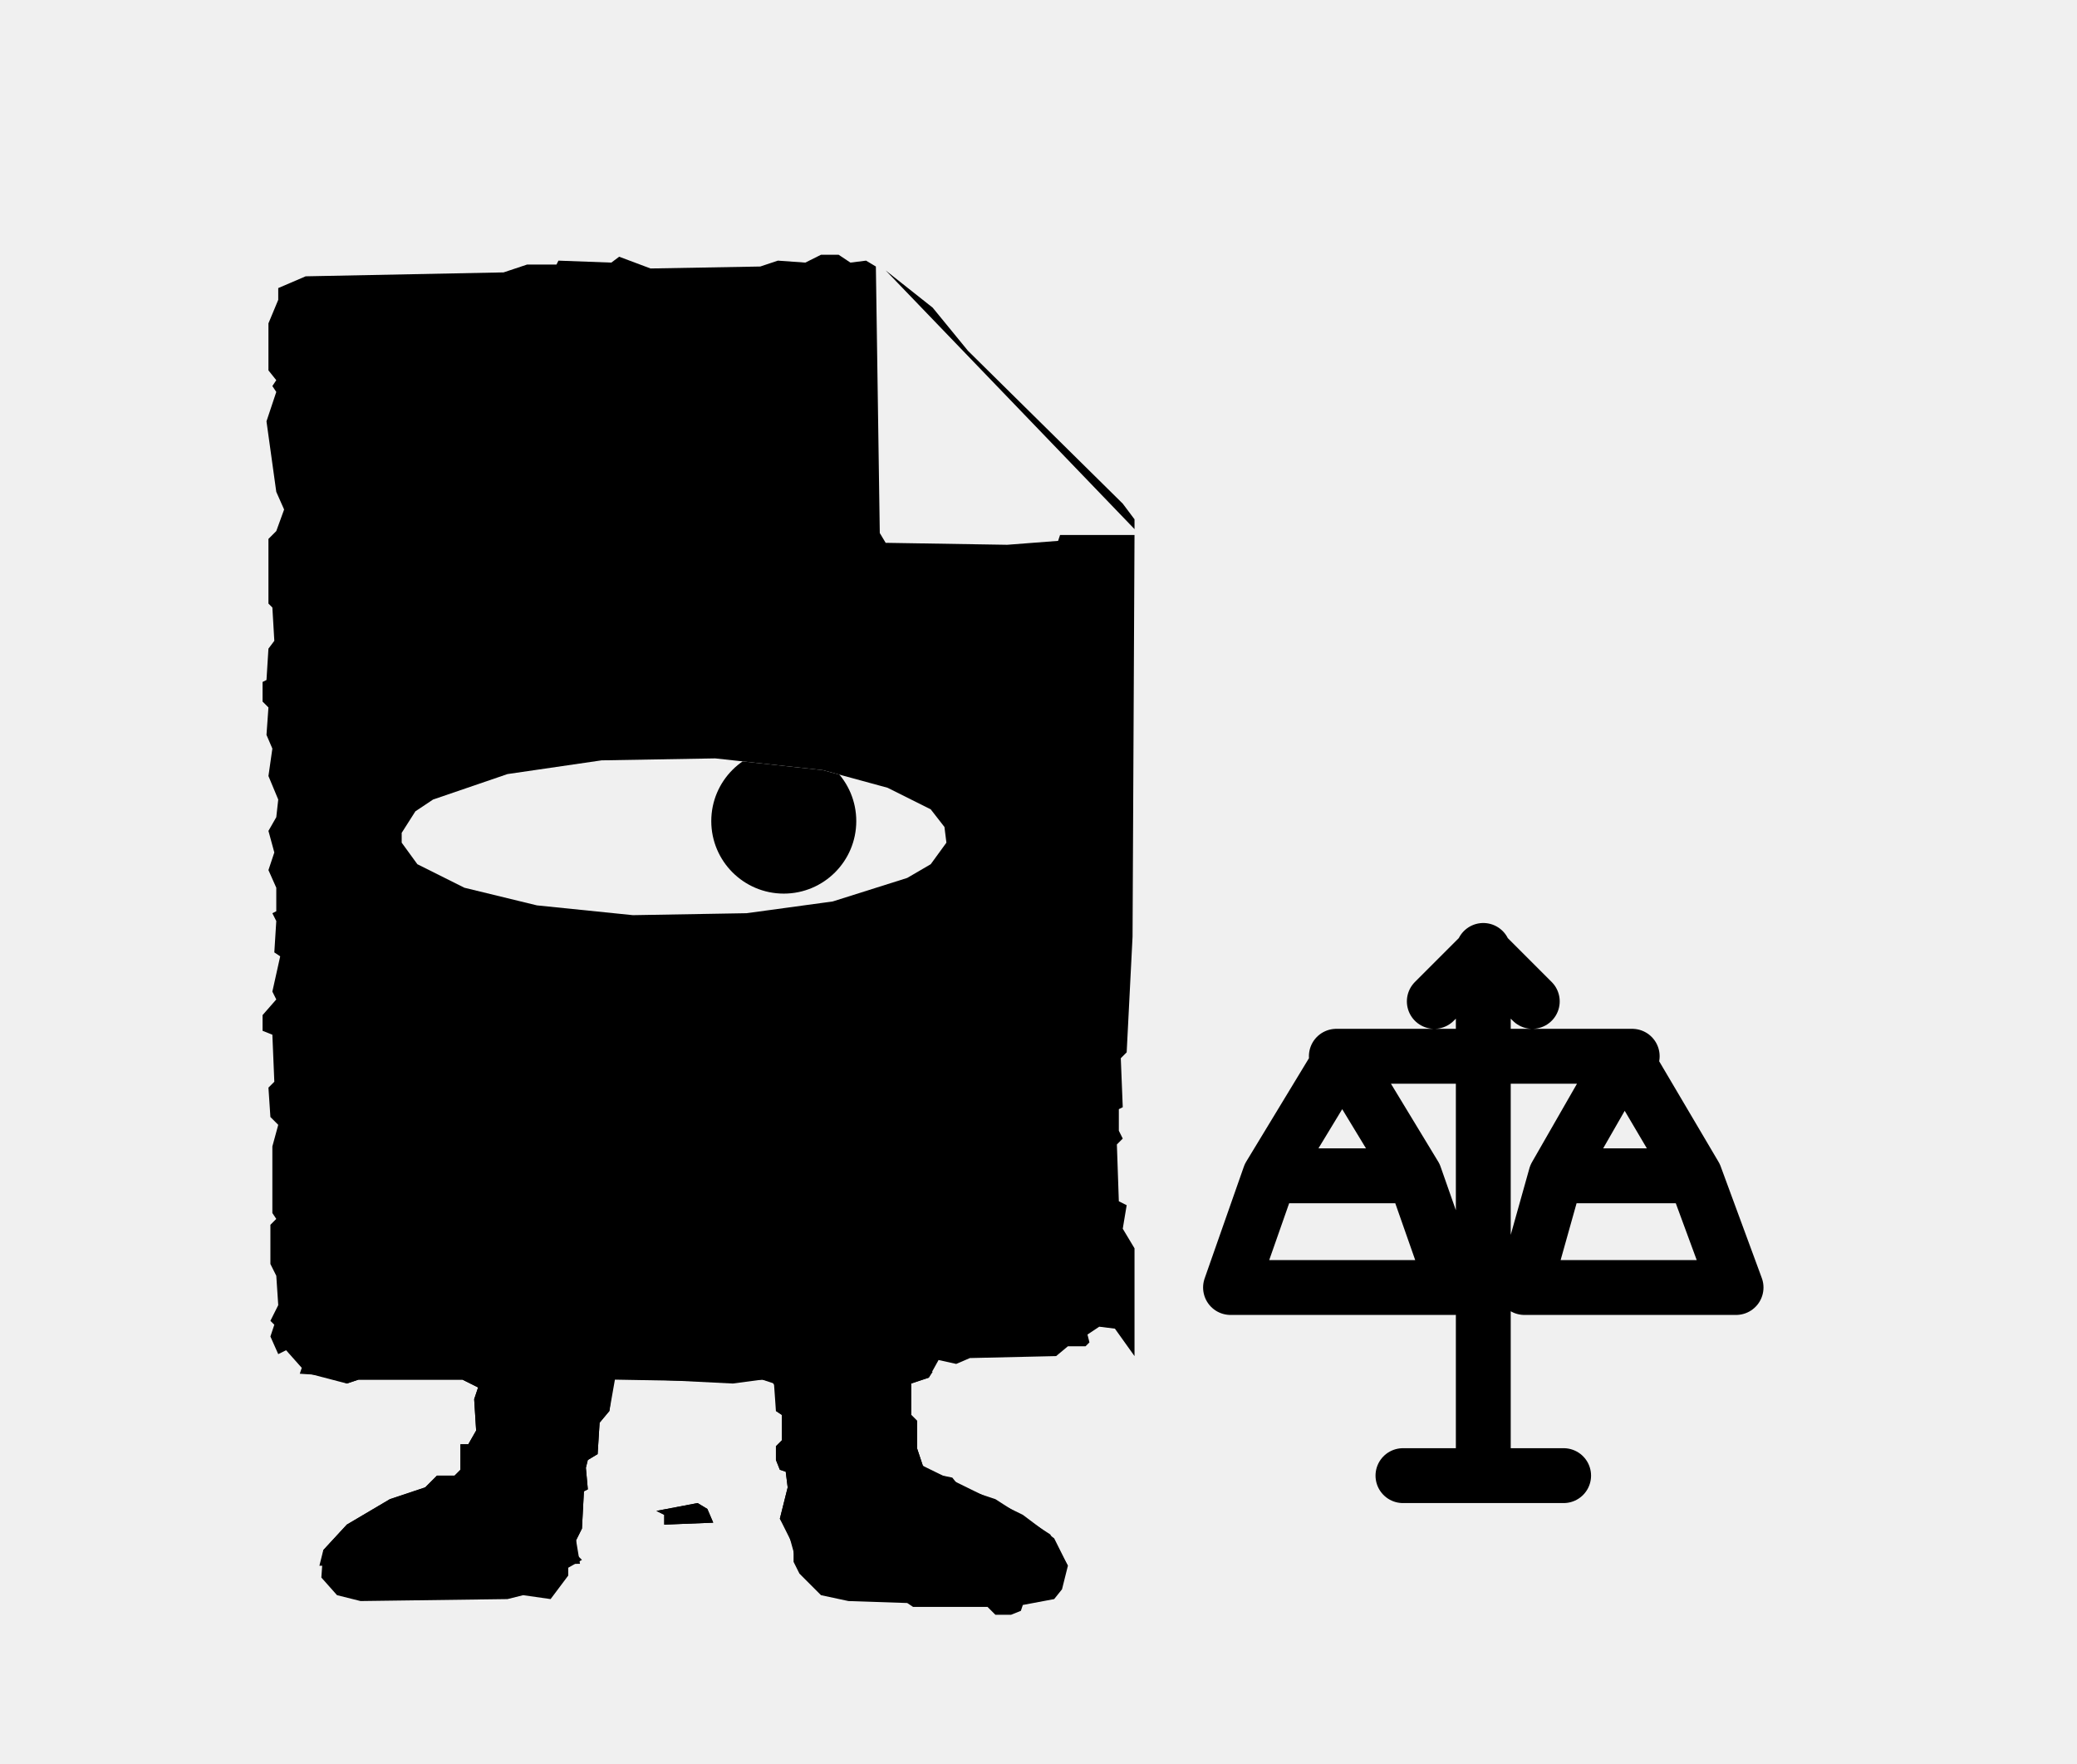
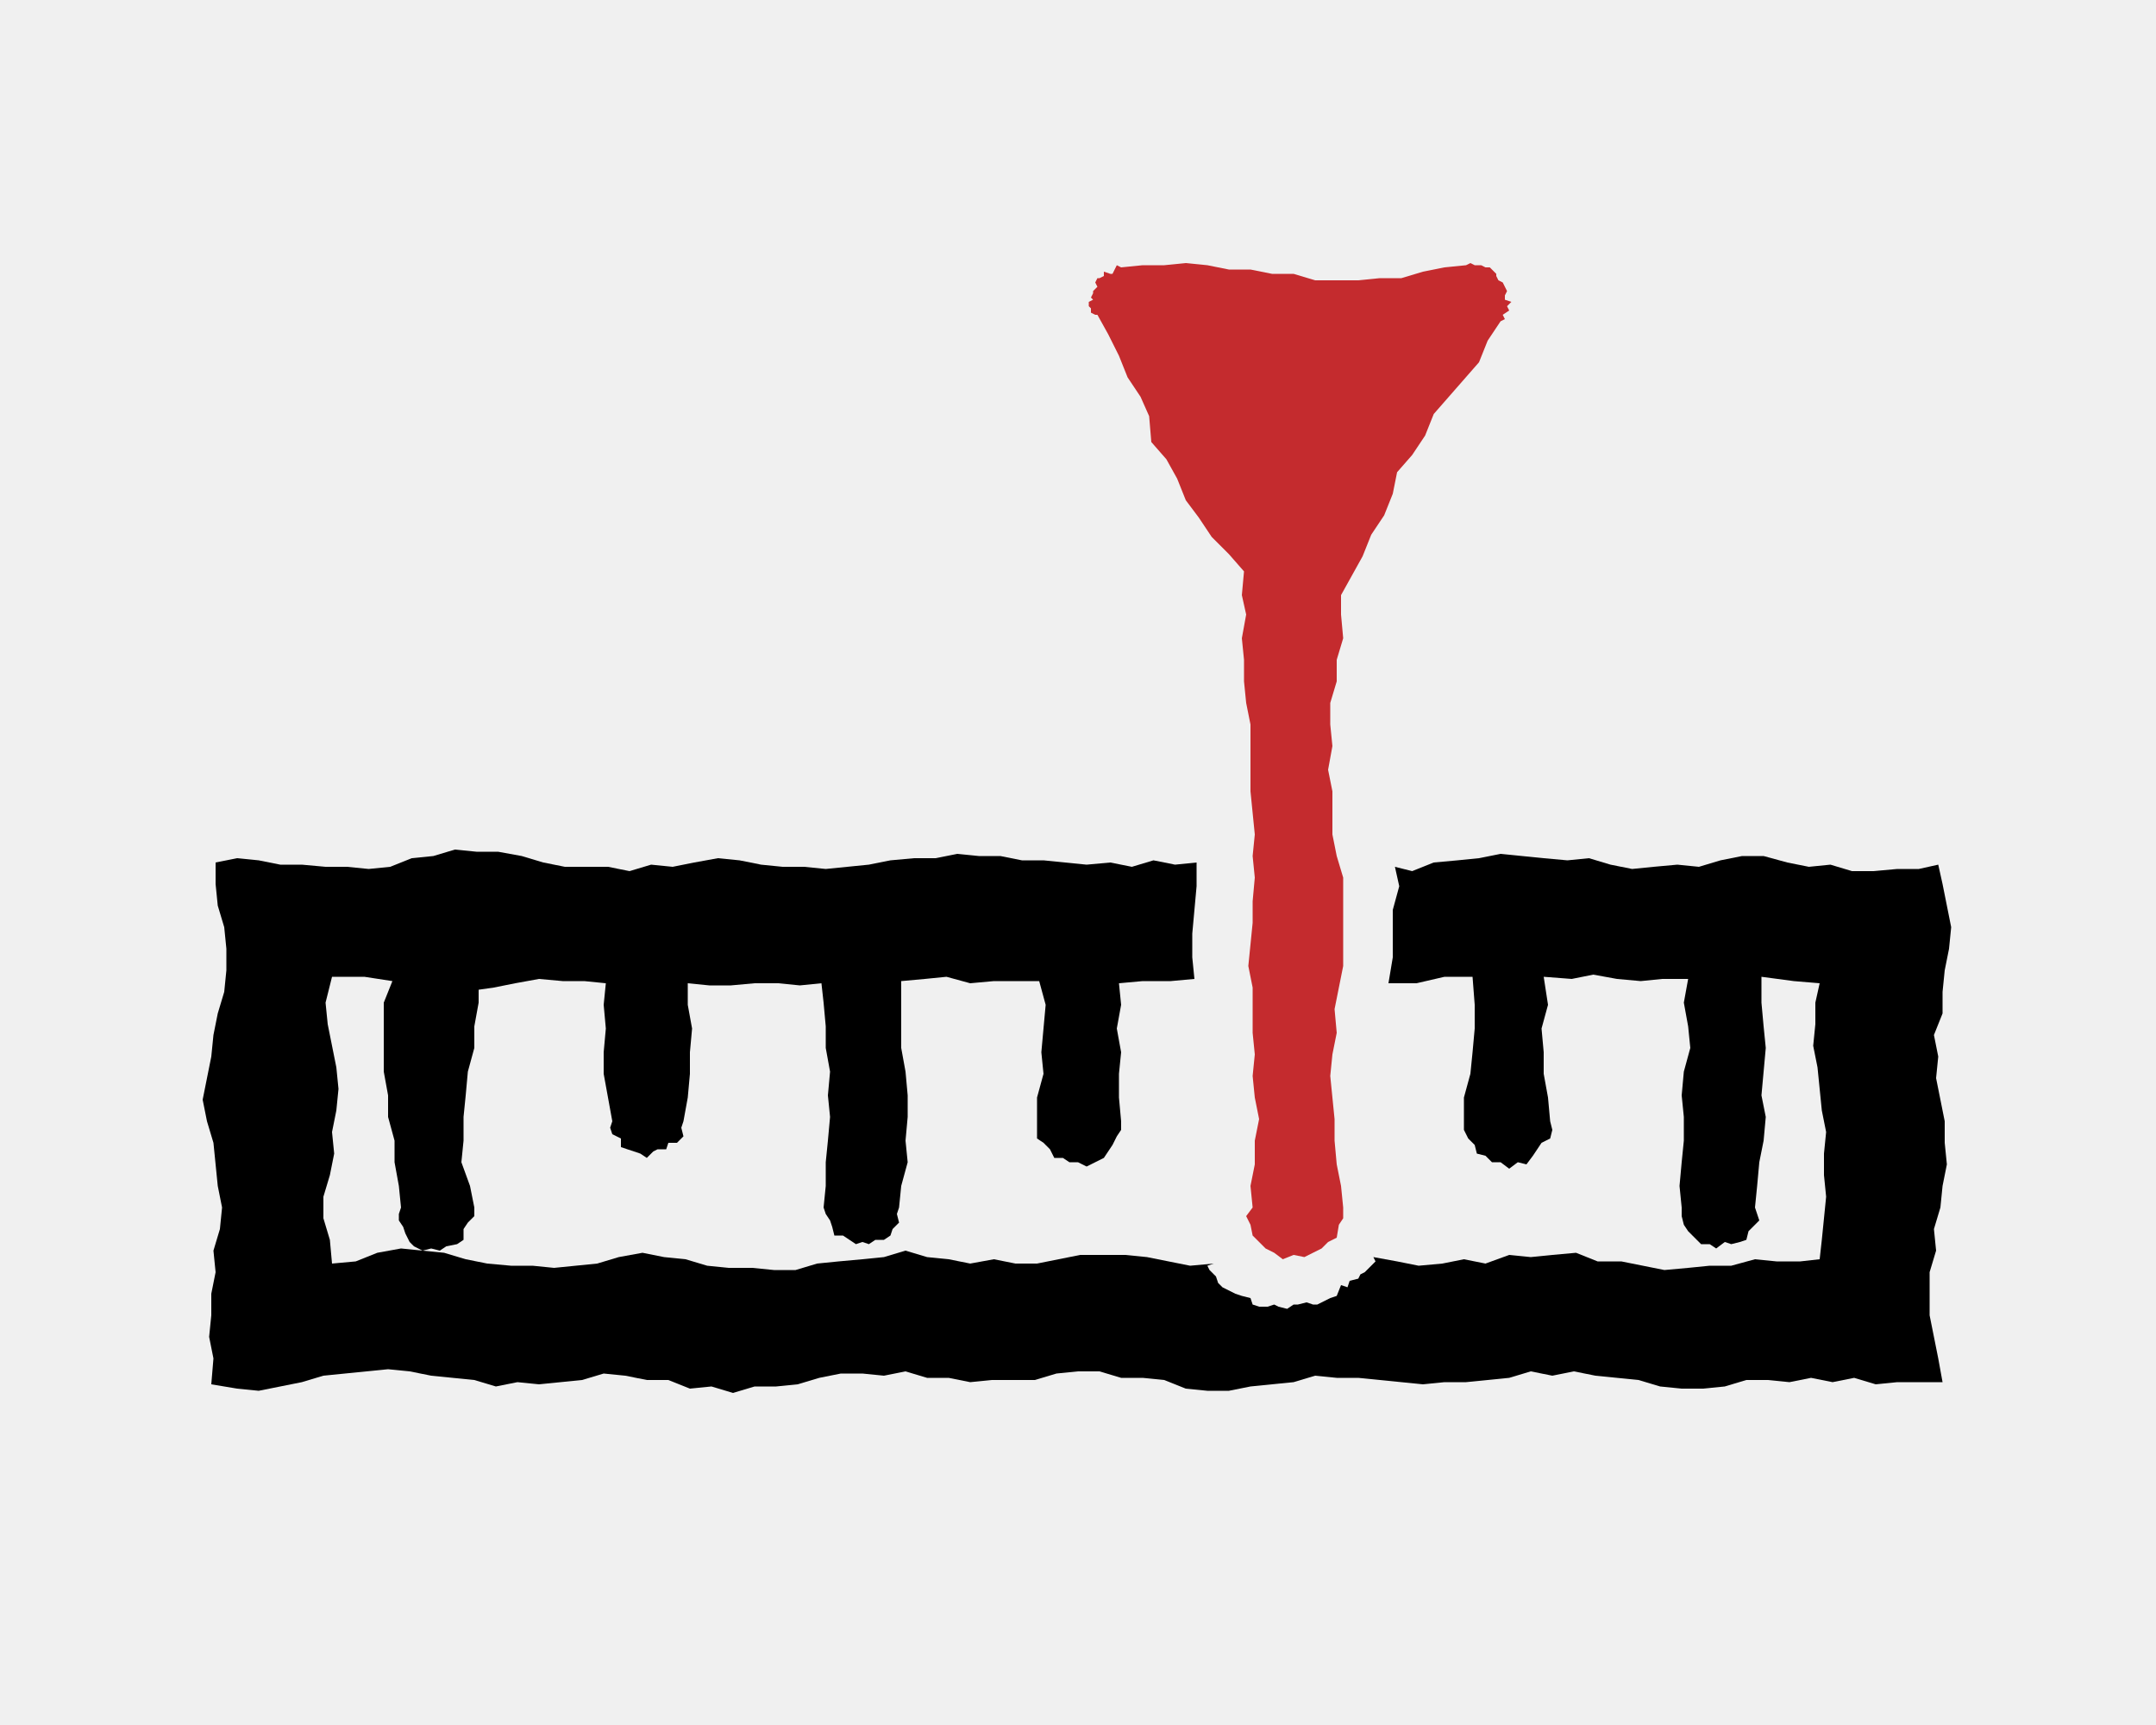
- <svg xmlns="http://www.w3.org/2000/svg" viewBox="150 180 1060 900">
-   <style>.ink{fill:currentColor}.line{stroke:currentColor;stroke-width:28;stroke-linecap:round;stroke-linejoin:round;fill:none}.i-lid{transform-box:fill-box;transform-origin:50% 0;transform:scaleY(0)}</style>
-   <defs>
-     <clipPath id="pm-criteria-eye">
-       <path d="M 355 605 L 355 610 L 363 621 L 387 633 L 424 642 L 473 647 L 531 646 L 575 640 L 613 628 L 625 621 L 633 610 L 632 602 L 625 593 L 603 582 L 570 573 L 515 567 L 457 568 L 409 575 L 371 588 L 362 594 Z" />
-     </clipPath>
-     <mask id="pm-criteria-hole" maskUnits="userSpaceOnUse" x="0" y="0" width="1254" height="1254">
-       <rect width="1254" height="1254" fill="#fff" />
-       <path d="M 355 605 L 355 610 L 363 621 L 387 633 L 424 642 L 473 647 L 531 646 L 575 640 L 613 628 L 625 621 L 633 610 L 632 602 L 625 593 L 603 582 L 570 573 L 515 567 L 457 568 L 409 575 L 371 588 L 362 594 Z" fill="#000" />
-     </mask>
-   </defs>
-   <g class="i-figure" mask="url(#pm-criteria-hole)">
-     <path class="ink i-body" fill-rule="evenodd" d="M 514 957 L 511 950 L 506 947 L 485 951 L 489 953 L 489 958 Z  M 602 318 L 729 450 L 729 445 L 723 437 L 644 359 L 626 337 Z  M 592 313 L 584 314 L 578 310 L 569 310 L 561 314 L 547 313 L 538 316 L 482 317 L 466 311 L 462 314 L 435 313 L 434 315 L 419 315 L 407 319 L 306 321 L 292 327 L 292 333 L 287 345 L 287 369 L 291 374 L 289 377 L 291 380 L 286 395 L 291 431 L 295 440 L 291 451 L 287 455 L 287 488 L 289 490 L 290 507 L 287 511 L 286 527 L 284 528 L 284 538 L 287 541 L 286 555 L 289 562 L 287 576 L 292 588 L 291 597 L 287 604 L 290 615 L 287 624 L 291 633 L 291 645 L 289 646 L 291 650 L 290 666 L 293 668 L 289 686 L 291 690 L 284 698 L 284 706 L 289 708 L 290 732 L 287 735 L 288 750 L 292 754 L 289 765 L 289 799 L 291 802 L 288 805 L 288 825 L 291 831 L 292 846 L 288 854 L 290 856 L 288 862 L 292 871 L 296 869 L 304 878 L 303 881 L 318 882 L 327 886 L 333 884 L 386 884 L 394 888 L 392 894 L 393 910 L 389 917 L 385 917 L 385 930 L 382 933 L 373 933 L 367 939 L 349 945 L 327 958 L 315 971 L 313 979 L 446 978 L 444 966 L 447 960 L 448 941 L 450 940 L 449 929 L 450 925 L 455 922 L 456 906 L 461 900 L 464 883 L 524 886 L 539 884 L 545 886 L 546 900 L 549 902 L 549 915 L 546 918 L 546 925 L 548 930 L 551 931 L 552 939 L 548 955 L 552 961 L 557 979 L 695 979 L 688 965 L 672 953 L 621 928 L 618 919 L 618 905 L 615 902 L 615 886 L 624 883 L 629 874 L 638 876 L 645 873 L 689 872 L 695 867 L 704 867 L 706 865 L 705 861 L 711 857 L 719 858 L 729 872 L 729 817 L 723 807 L 725 795 L 721 793 L 720 764 L 723 761 L 721 757 L 721 746 L 723 745 L 722 720 L 725 717 L 728 658 L 729 453 L 691 453 L 690 456 L 664 458 L 602 457 L 599 452 L 597 316 Z " />
-   </g>
-   <g clip-path="url(#pm-criteria-eye)">
-     <circle class="ink i-pupil" cx="550" cy="599" r="37" />
-   </g>
-   <path class="ink i-lid" stroke="currentColor" stroke-width="10" stroke-linejoin="round" d="M 355 605 L 355 610 L 363 621 L 387 633 L 424 642 L 473 647 L 531 646 L 575 640 L 613 628 L 625 621 L 633 610 L 632 602 L 625 593 L 603 582 L 570 573 L 515 567 L 457 568 L 409 575 L 371 588 L 362 594 Z" />
-   <path class="ink i-leg-left" d="M 514 957 L 511 950 L 506 947 L 485 951 L 489 953 L 489 958 Z M 314 985 L 322 994 L 334 997 L 409 996 L 417 994 L 431 996 L 440 984 L 440 980 L 447 976 L 444 973 L 444 966 L 447 960 L 448 941 L 450 940 L 449 929 L 450 925 L 455 922 L 456 906 L 461 900 L 463 884 L 519 885 L 519 880 L 304 880 L 327 886 L 333 884 L 386 884 L 394 888 L 392 894 L 393 910 L 389 917 L 385 917 L 385 930 L 382 933 L 373 933 L 367 939 L 349 945 L 327 958 L 315 971 Z" />
-   <path class="ink i-leg-right" d="M 520 880 L 520 885 L 539 884 L 544 885 L 546 888 L 546 900 L 549 902 L 549 915 L 546 918 L 546 925 L 548 930 L 551 931 L 552 939 L 548 955 L 555 969 L 555 977 L 558 983 L 569 994 L 583 997 L 613 998 L 616 1000 L 654 1000 L 658 1004 L 666 1004 L 671 1002 L 672 999 L 688 996 L 692 991 L 695 979 L 686 963 L 658 945 L 640 939 L 636 934 L 626 932 L 621 928 L 618 919 L 618 905 L 615 902 L 615 886 L 624 883 L 626 880 Z" />
-   <path class="line i-prop-scales" d="M 907 665 L 907 933 M 832 719 L 983 719 M 907 666 L 882 691 M 907 666 L 932 691 M 835 719 L 798 780 L 872 780 Z M 979 719 L 944 780 L 1015 780 Z M 798 780 L 778 837 H 892 L 872 780 M 944 780 L 928 837 H 1036 L 1015 780 M 866 933 H 948" />
+ <svg xmlns="http://www.w3.org/2000/svg" viewBox="0 0 100 80">
+   <path fill="currentColor" fill-rule="evenodd" d="M9.8 64.2 11.0 64.4 12.0 64.5 13.0 64.3 14.0 64.1 15.0 63.8 16.0 63.7 17.0 63.6 18.0 63.5 19.0 63.6 20.0 63.8 21.0 63.9 22.0 64.0 23.0 64.3 24.0 64.1 25.0 64.2 26.0 64.1 27.0 64.0 28.0 63.7 29.0 63.8 30.0 64.0 31.0 64.0 32.0 64.4 33.0 64.3 34.0 64.6 35.0 64.3 36.0 64.3 37.0 64.2 38.0 63.9 39.0 63.7 40.0 63.7 41.0 63.8 42.0 63.6 43.0 63.9 44.0 63.9 45.0 64.1 46.0 64.0 47.0 64.0 48.0 64.0 49.0 63.7 50.0 63.6 51.0 63.6 52.0 63.9 53.0 63.9 54.0 64.0 55.0 64.4 56.0 64.5 57.0 64.5 58.0 64.3 59.0 64.2 60.0 64.1 61.0 63.8 62.0 63.9 63.0 63.9 64.0 64.0 65.0 64.1 66.0 64.2 67.0 64.1 68.0 64.1 69.0 64.0 70.0 63.9 71.0 63.6 72.0 63.8 73.0 63.6 74.0 63.8 75.0 63.9 76.0 64.0 77.0 64.3 78.0 64.4 79.0 64.4 80.0 64.3 81.0 64.0 82.0 64.0 83.0 64.1 84.0 63.9 85.0 64.1 86.0 63.9 87.0 64.2 88.0 64.1 89.0 64.1 90.1 64.1 89.9 63.0 89.7 62.0 89.5 61.0 89.5 60.0 89.5 59.0 89.8 58.0 89.7 57.0 90.0 56.0 90.1 55.0 90.3 54.0 90.2 53.0 90.2 52.0 90.0 51.0 89.8 50.0 89.9 49.0 89.7 48.0 90.1 47.0 90.1 46.0 90.2 45.0 90.4 44.0 90.5 43.0 90.3 42.0 90.1 41.0 89.9 40.1 89.0 40.3 88.0 40.3 86.9 40.4 85.9 40.4 84.9 40.1 83.9 40.2 82.9 40.0 81.8 39.7 80.8 39.7 79.8 39.9 78.8 40.2 77.8 40.1 76.7 40.2 75.7 40.3 74.7 40.1 73.7 39.8 72.7 39.9 71.6 39.8 70.6 39.7 69.6 39.6 68.6 39.8 67.6 39.9 66.5 40.0 65.5 40.4 64.7 40.2 64.9 41.1 64.6 42.2 64.6 43.3 64.6 44.4 64.4 45.6 65.7 45.6 67.0 45.3 68.3 45.3 68.4 46.6 68.4 47.7 68.3 48.8 68.2 49.8 67.9 50.9 67.9 52.0 67.9 52.4 68.1 52.8 68.4 53.1 68.5 53.5 68.9 53.6 69.2 53.9 69.6 53.9 70.0 54.2 70.4 53.9 70.8 54.0 71.1 53.6 71.3 53.3 71.5 53.0 71.9 52.8 72.0 52.4 71.9 52.0 71.8 50.9 71.6 49.8 71.6 48.8 71.5 47.7 71.8 46.6 71.6 45.3 72.9 45.4 73.9 45.2 75.0 45.4 76.1 45.5 77.1 45.4 78.3 45.4 78.1 46.5 78.3 47.6 78.4 48.6 78.1 49.7 78.0 50.8 78.1 51.8 78.1 52.9 78.0 53.9 77.9 55.0 78.0 56.0 78.0 56.4 78.1 56.8 78.3 57.1 78.6 57.4 78.9 57.7 79.3 57.7 79.6 57.9 80.0 57.6 80.3 57.7 80.7 57.6 81.0 57.5 81.1 57.1 81.3 56.9 81.6 56.6 81.5 56.3 81.4 56.0 81.5 55.0 81.6 53.9 81.8 52.9 81.9 51.8 81.7 50.8 81.8 49.7 81.9 48.6 81.8 47.6 81.7 46.5 81.7 45.3 83.2 45.5 84.4 45.6 84.2 46.5 84.2 47.5 84.1 48.5 84.3 49.5 84.4 50.5 84.5 51.5 84.7 52.5 84.6 53.5 84.6 54.5 84.7 55.5 84.6 56.5 84.5 57.5 84.4 58.4 83.5 58.5 82.4 58.5 81.4 58.4 80.3 58.7 79.3 58.7 78.3 58.8 77.2 58.9 76.2 58.7 75.2 58.5 74.1 58.5 73.1 58.1 72.0 58.2 71.0 58.3 70.0 58.2 68.9 58.6 67.9 58.4 66.9 58.6 65.8 58.7 64.8 58.5 63.7 58.3 63.8 58.5 63.6 58.7 63.3 59.0 63.1 59.1 63.0 59.3 62.6 59.4 62.5 59.7 62.2 59.6 62.0 60.1 61.7 60.2 61.5 60.3 61.1 60.5 60.9 60.5 60.6 60.4 60.2 60.5 60.0 60.5 59.7 60.7 59.3 60.6 59.1 60.5 58.8 60.6 58.4 60.6 58.1 60.5 58.0 60.2 57.6 60.1 57.3 60.0 57.1 59.9 56.7 59.7 56.5 59.5 56.4 59.2 56.1 58.9 56.0 58.7 56.3 58.6 55.2 58.7 54.2 58.5 53.2 58.3 52.2 58.2 51.2 58.2 50.1 58.2 49.1 58.4 48.1 58.6 47.1 58.6 46.1 58.4 45.0 58.6 44.0 58.4 43.0 58.3 42.0 58.0 41.0 58.3 40.0 58.4 38.9 58.5 37.9 58.6 36.9 58.9 35.9 58.9 34.9 58.8 33.8 58.8 32.8 58.7 31.8 58.4 30.8 58.3 29.8 58.1 28.7 58.3 27.7 58.6 26.7 58.7 25.7 58.8 24.7 58.7 23.7 58.7 22.6 58.6 21.6 58.4 20.6 58.1 19.6 58.0 18.6 57.9 17.5 58.1 16.5 58.5 15.4 58.6 15.3 57.5 15.0 56.5 15.0 55.5 15.3 54.5 15.5 53.5 15.4 52.5 15.6 51.5 15.7 50.5 15.6 49.5 15.4 48.5 15.2 47.5 15.1 46.5 15.4 45.3 16.9 45.3 18.2 45.5 17.8 46.5 17.8 47.6 17.8 48.6 17.8 49.7 18.0 50.8 18.0 51.8 18.3 52.9 18.3 53.9 18.5 55.0 18.6 56.0 18.5 56.3 18.5 56.6 18.7 56.9 18.8 57.2 19.0 57.6 19.2 57.8 19.6 58.0 20.0 57.9 20.4 58.0 20.7 57.8 21.2 57.7 21.5 57.5 21.5 57.0 21.7 56.7 22.0 56.4 22.0 56.0 21.8 55.0 21.4 53.9 21.5 52.9 21.5 51.8 21.6 50.8 21.7 49.7 22.0 48.6 22.0 47.6 22.2 46.5 22.2 45.9 22.9 45.8 23.9 45.6 25.0 45.4 26.1 45.5 27.1 45.5 28.1 45.6 28.0 46.6 28.1 47.7 28.0 48.8 28.0 49.8 28.2 50.9 28.4 52.0 28.3 52.3 28.4 52.6 28.8 52.8 28.8 53.2 29.1 53.3 29.4 53.4 29.7 53.5 30.0 53.7 30.3 53.4 30.5 53.3 30.9 53.3 31.0 53.0 31.4 53.0 31.7 52.7 31.6 52.3 31.7 52.0 31.9 50.9 32.0 49.8 32.0 48.8 32.1 47.7 31.9 46.6 31.9 45.6 32.9 45.7 33.9 45.7 35.0 45.6 36.1 45.6 37.1 45.7 38.1 45.6 38.2 46.5 38.3 47.6 38.3 48.6 38.5 49.7 38.4 50.8 38.5 51.8 38.4 52.9 38.3 53.9 38.3 55.0 38.2 56.0 38.3 56.3 38.5 56.6 38.6 56.9 38.7 57.3 39.1 57.3 39.4 57.5 39.7 57.7 40.0 57.6 40.3 57.7 40.6 57.5 41.0 57.5 41.3 57.3 41.4 57.0 41.7 56.7 41.6 56.3 41.7 56.0 41.8 55.0 42.1 53.9 42.0 52.9 42.1 51.8 42.1 50.8 42.0 49.7 41.8 48.6 41.8 47.6 41.8 46.5 41.8 45.5 42.9 45.4 43.9 45.3 45.0 45.6 46.1 45.5 47.1 45.5 48.2 45.5 48.5 46.6 48.4 47.7 48.3 48.8 48.4 49.8 48.1 50.9 48.1 52.0 48.1 52.4 48.1 52.8 48.4 53.0 48.7 53.3 48.9 53.7 49.3 53.7 49.6 53.9 50.0 53.9 50.4 54.1 50.8 53.9 51.2 53.7 51.4 53.4 51.6 53.1 51.8 52.7 52.0 52.4 52.0 52.0 51.9 50.9 51.9 49.8 52.0 48.8 51.8 47.7 52.0 46.6 51.9 45.6 53.0 45.5 54.3 45.5 55.4 45.4 55.3 44.4 55.3 43.3 55.4 42.2 55.5 41.1 55.5 40.0 54.5 40.1 53.5 39.9 52.5 40.2 51.5 40.0 50.4 40.1 49.4 40.0 48.4 39.9 47.4 39.9 46.4 39.7 45.4 39.7 44.4 39.6 43.4 39.8 42.4 39.8 41.3 39.9 40.3 40.1 39.3 40.2 38.3 40.3 37.3 40.2 36.3 40.2 35.3 40.1 34.3 39.9 33.3 39.8 32.2 40.0 31.2 40.2 30.2 40.1 29.2 40.4 28.2 40.2 27.2 40.2 26.2 40.2 25.2 40.0 24.2 39.7 23.1 39.5 22.1 39.5 21.1 39.4 20.1 39.7 19.1 39.8 18.1 40.2 17.1 40.3 16.1 40.2 15.1 40.2 14.0 40.1 13.0 40.1 12.0 39.9 11.0 39.8 10.0 40.0 10.0 41.0 10.1 42.0 10.4 43.0 10.5 44.0 10.5 45.0 10.4 46.0 10.1 47.0 9.9 48.0 9.8 49.0 9.6 50.0 9.4 51.0 9.6 52.0 9.9 53.0 10.0 54.0 10.1 55.0 10.3 56.0 10.2 57.0 9.9 58.0 10.0 59.0 9.8 60.0 9.8 61.0 9.7 62.0 9.9 63.0Z" />
+   <path class="red" fill="#C42B2E" fill-rule="evenodd" d="M57.6 27.6 57.8 28.5 57.6 29.6 57.7 30.6 57.7 31.6 57.8 32.6 58.0 33.6 58.0 34.6 58.0 35.7 58.0 36.7 58.1 37.7 58.2 38.7 58.1 39.7 58.2 40.7 58.1 41.8 58.1 42.8 58.0 43.8 57.9 44.8 58.1 45.8 58.1 46.8 58.1 47.9 58.2 48.9 58.1 49.9 58.2 50.9 58.4 51.9 58.2 52.9 58.2 54.0 58.0 55.0 58.1 56.0 57.8 56.4 58.0 56.8 58.1 57.3 58.4 57.6 58.7 57.9 59.1 58.1 59.5 58.4 60.0 58.2 60.5 58.3 60.9 58.1 61.3 57.9 61.6 57.6 62.0 57.4 62.1 56.8 62.3 56.5 62.3 56.0 62.2 55.0 62.0 54.0 61.9 52.9 61.9 51.9 61.8 50.9 61.7 49.9 61.8 48.9 62.0 47.9 61.9 46.8 62.1 45.8 62.3 44.8 62.3 43.8 62.3 42.8 62.3 41.8 62.3 40.7 62.0 39.7 61.8 38.7 61.8 37.7 61.8 36.7 61.6 35.7 61.8 34.6 61.7 33.6 61.7 32.6 62.0 31.6 62.0 30.6 62.3 29.6 62.2 28.5 62.2 27.6 62.7 26.7 63.2 25.8 63.6 24.8 64.2 23.9 64.6 22.9 64.8 21.9 65.5 21.1 66.1 20.2 66.5 19.2 67.2 18.4 67.9 17.6 68.6 16.8 69.0 15.8 69.6 14.9 69.8 14.8 69.7 14.6 70.0 14.4 69.9 14.2 70.1 14.0 69.8 13.9 69.8 13.7 69.9 13.5 69.8 13.3 69.7 13.1 69.5 13.0 69.4 12.8 69.4 12.7 69.2 12.5 69.1 12.4 68.9 12.4 68.7 12.3 68.5 12.3 68.4 12.3 68.2 12.2 68.0 12.3 67.0 12.4 66.0 12.6 65.0 12.9 64.0 12.9 63.0 13.0 62.0 13.0 61.0 13.0 60.0 12.7 59.0 12.7 58.0 12.5 57.0 12.5 56.0 12.3 55.0 12.2 54.0 12.3 53.0 12.3 52.0 12.4 51.8 12.3 51.7 12.5 51.6 12.7 51.5 12.7 51.2 12.6 51.2 12.8 51.0 12.9 50.9 12.9 50.8 13.1 50.9 13.3 50.8 13.4 50.7 13.5 50.7 13.6 50.6 13.8 50.7 13.9 50.5 14.0 50.5 14.2 50.6 14.3 50.6 14.5 50.8 14.6 50.9 14.6 51.4 15.5 51.9 16.5 52.3 17.5 52.9 18.4 53.3 19.3 53.4 20.5 54.1 21.3 54.6 22.2 55.0 23.2 55.6 24.0 56.2 24.9 57.0 25.7 57.7 26.5Z" />
</svg>
